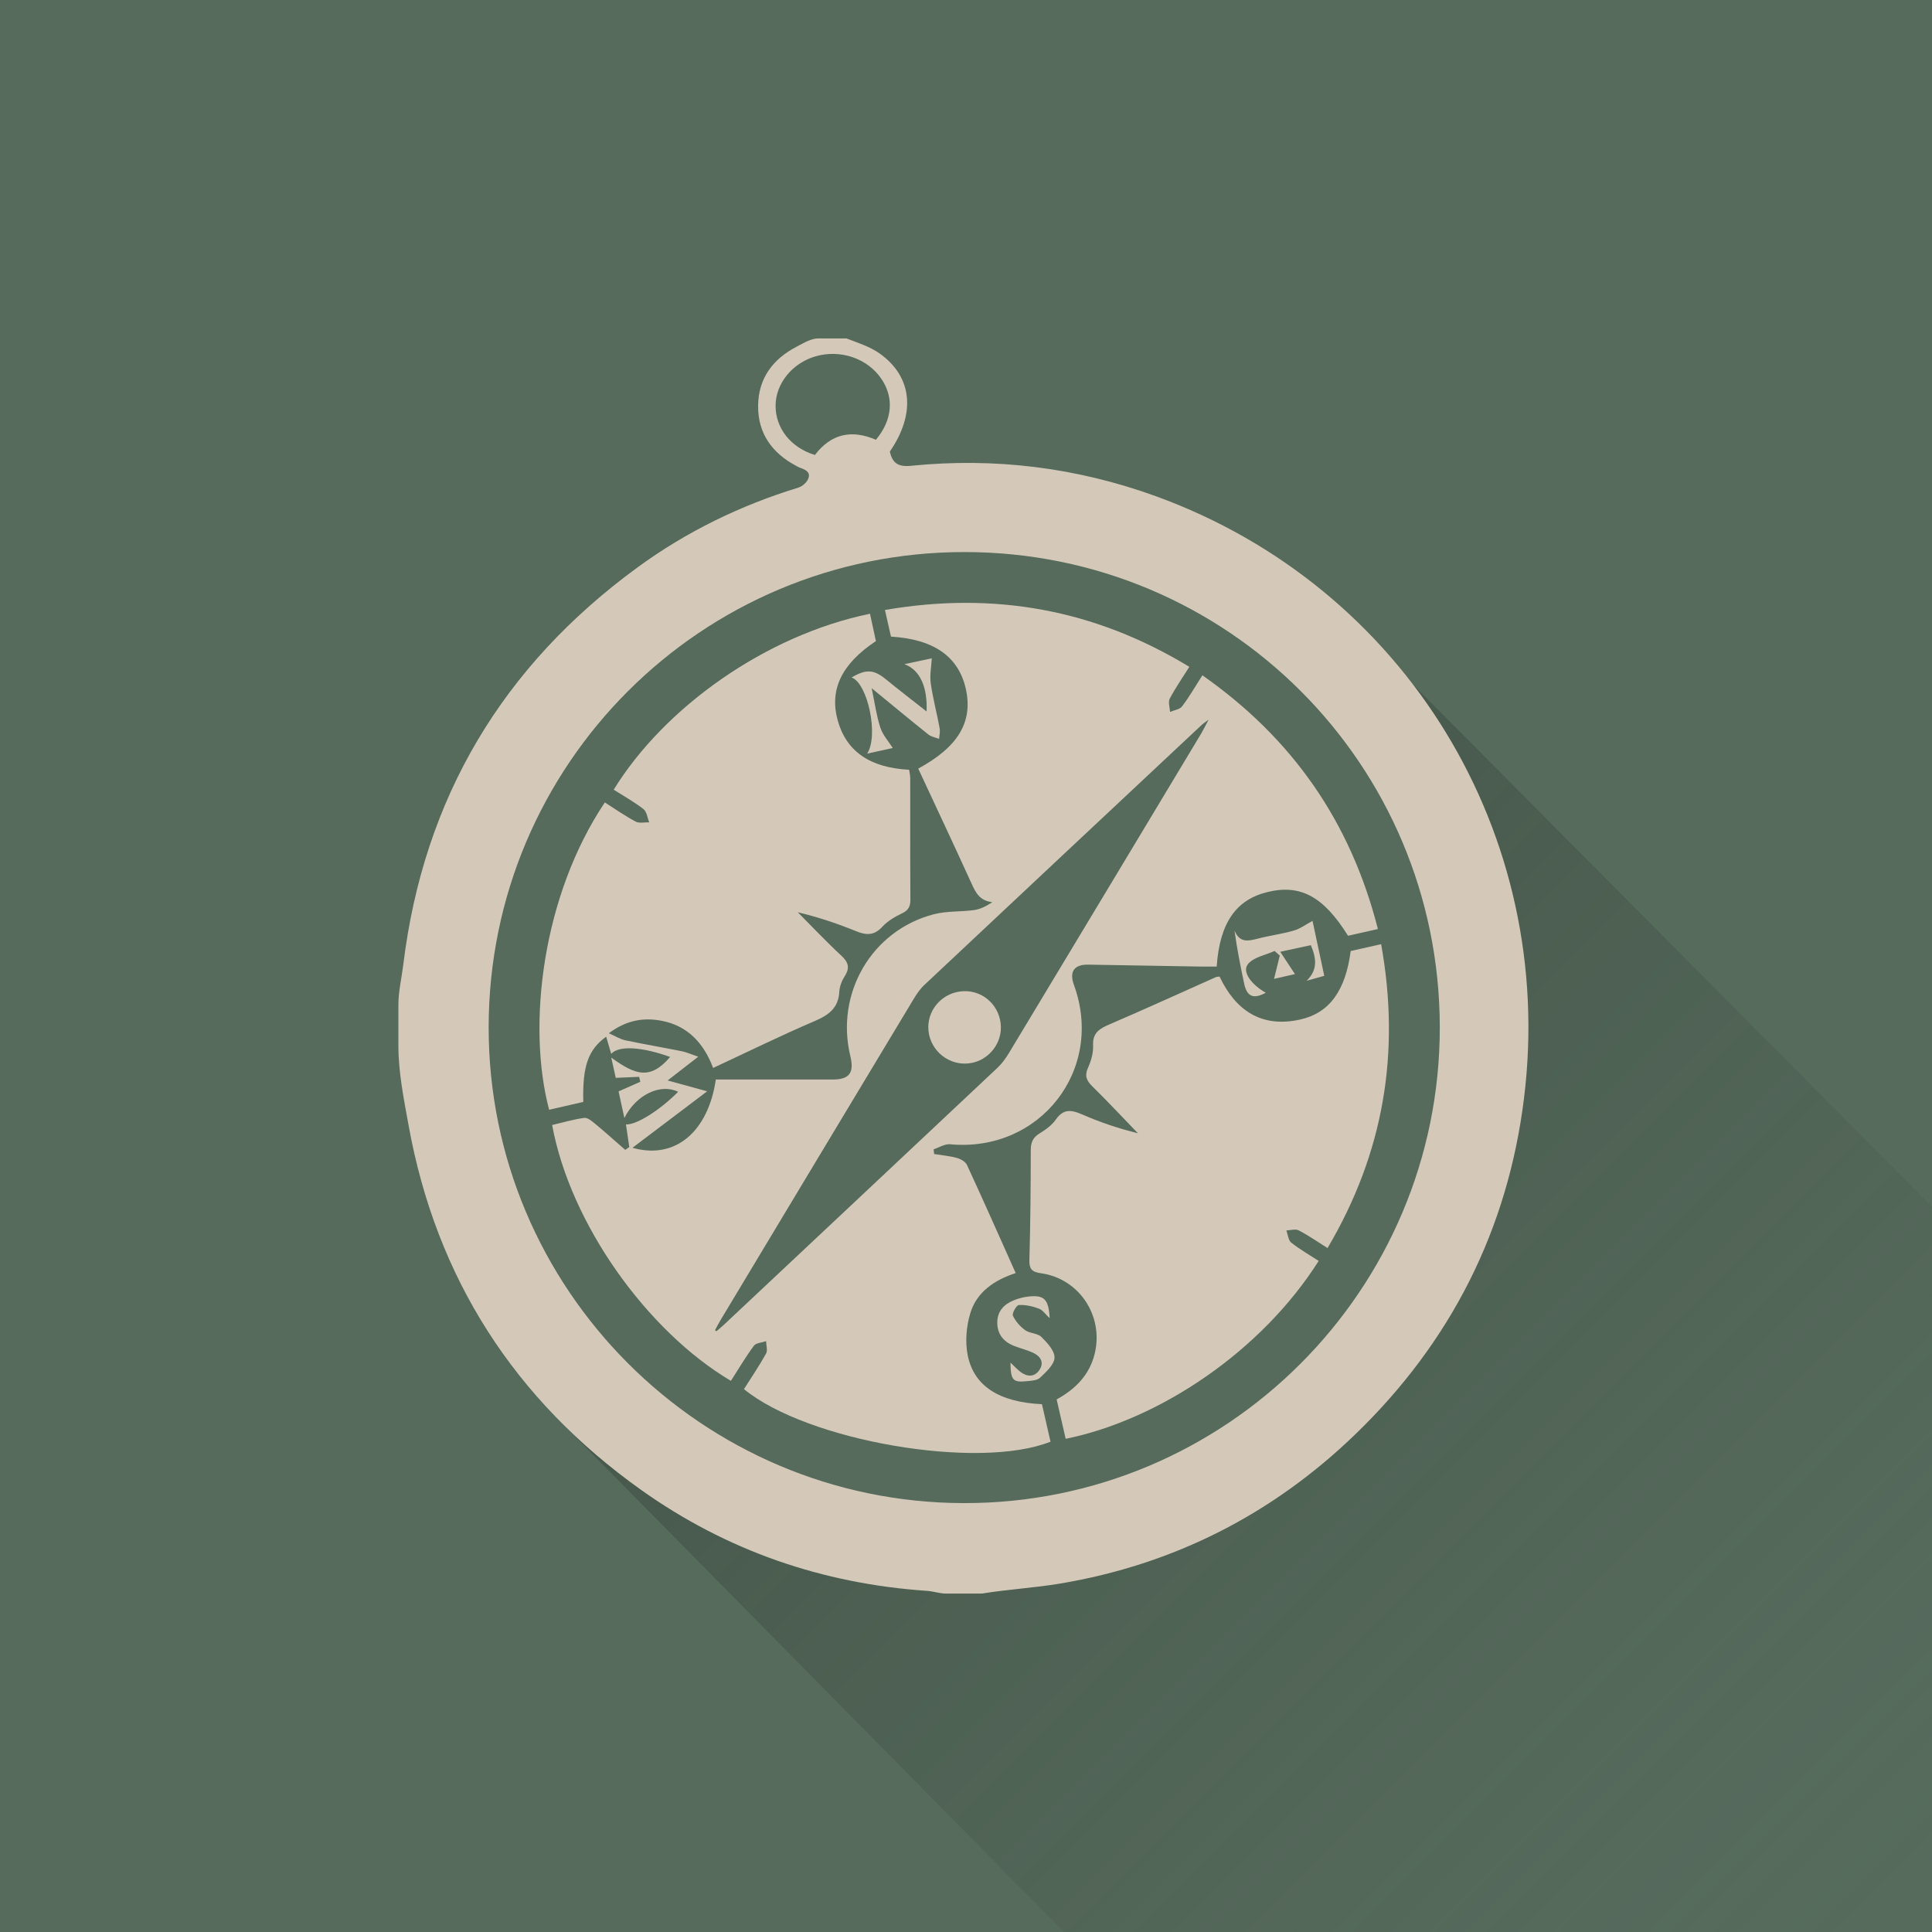
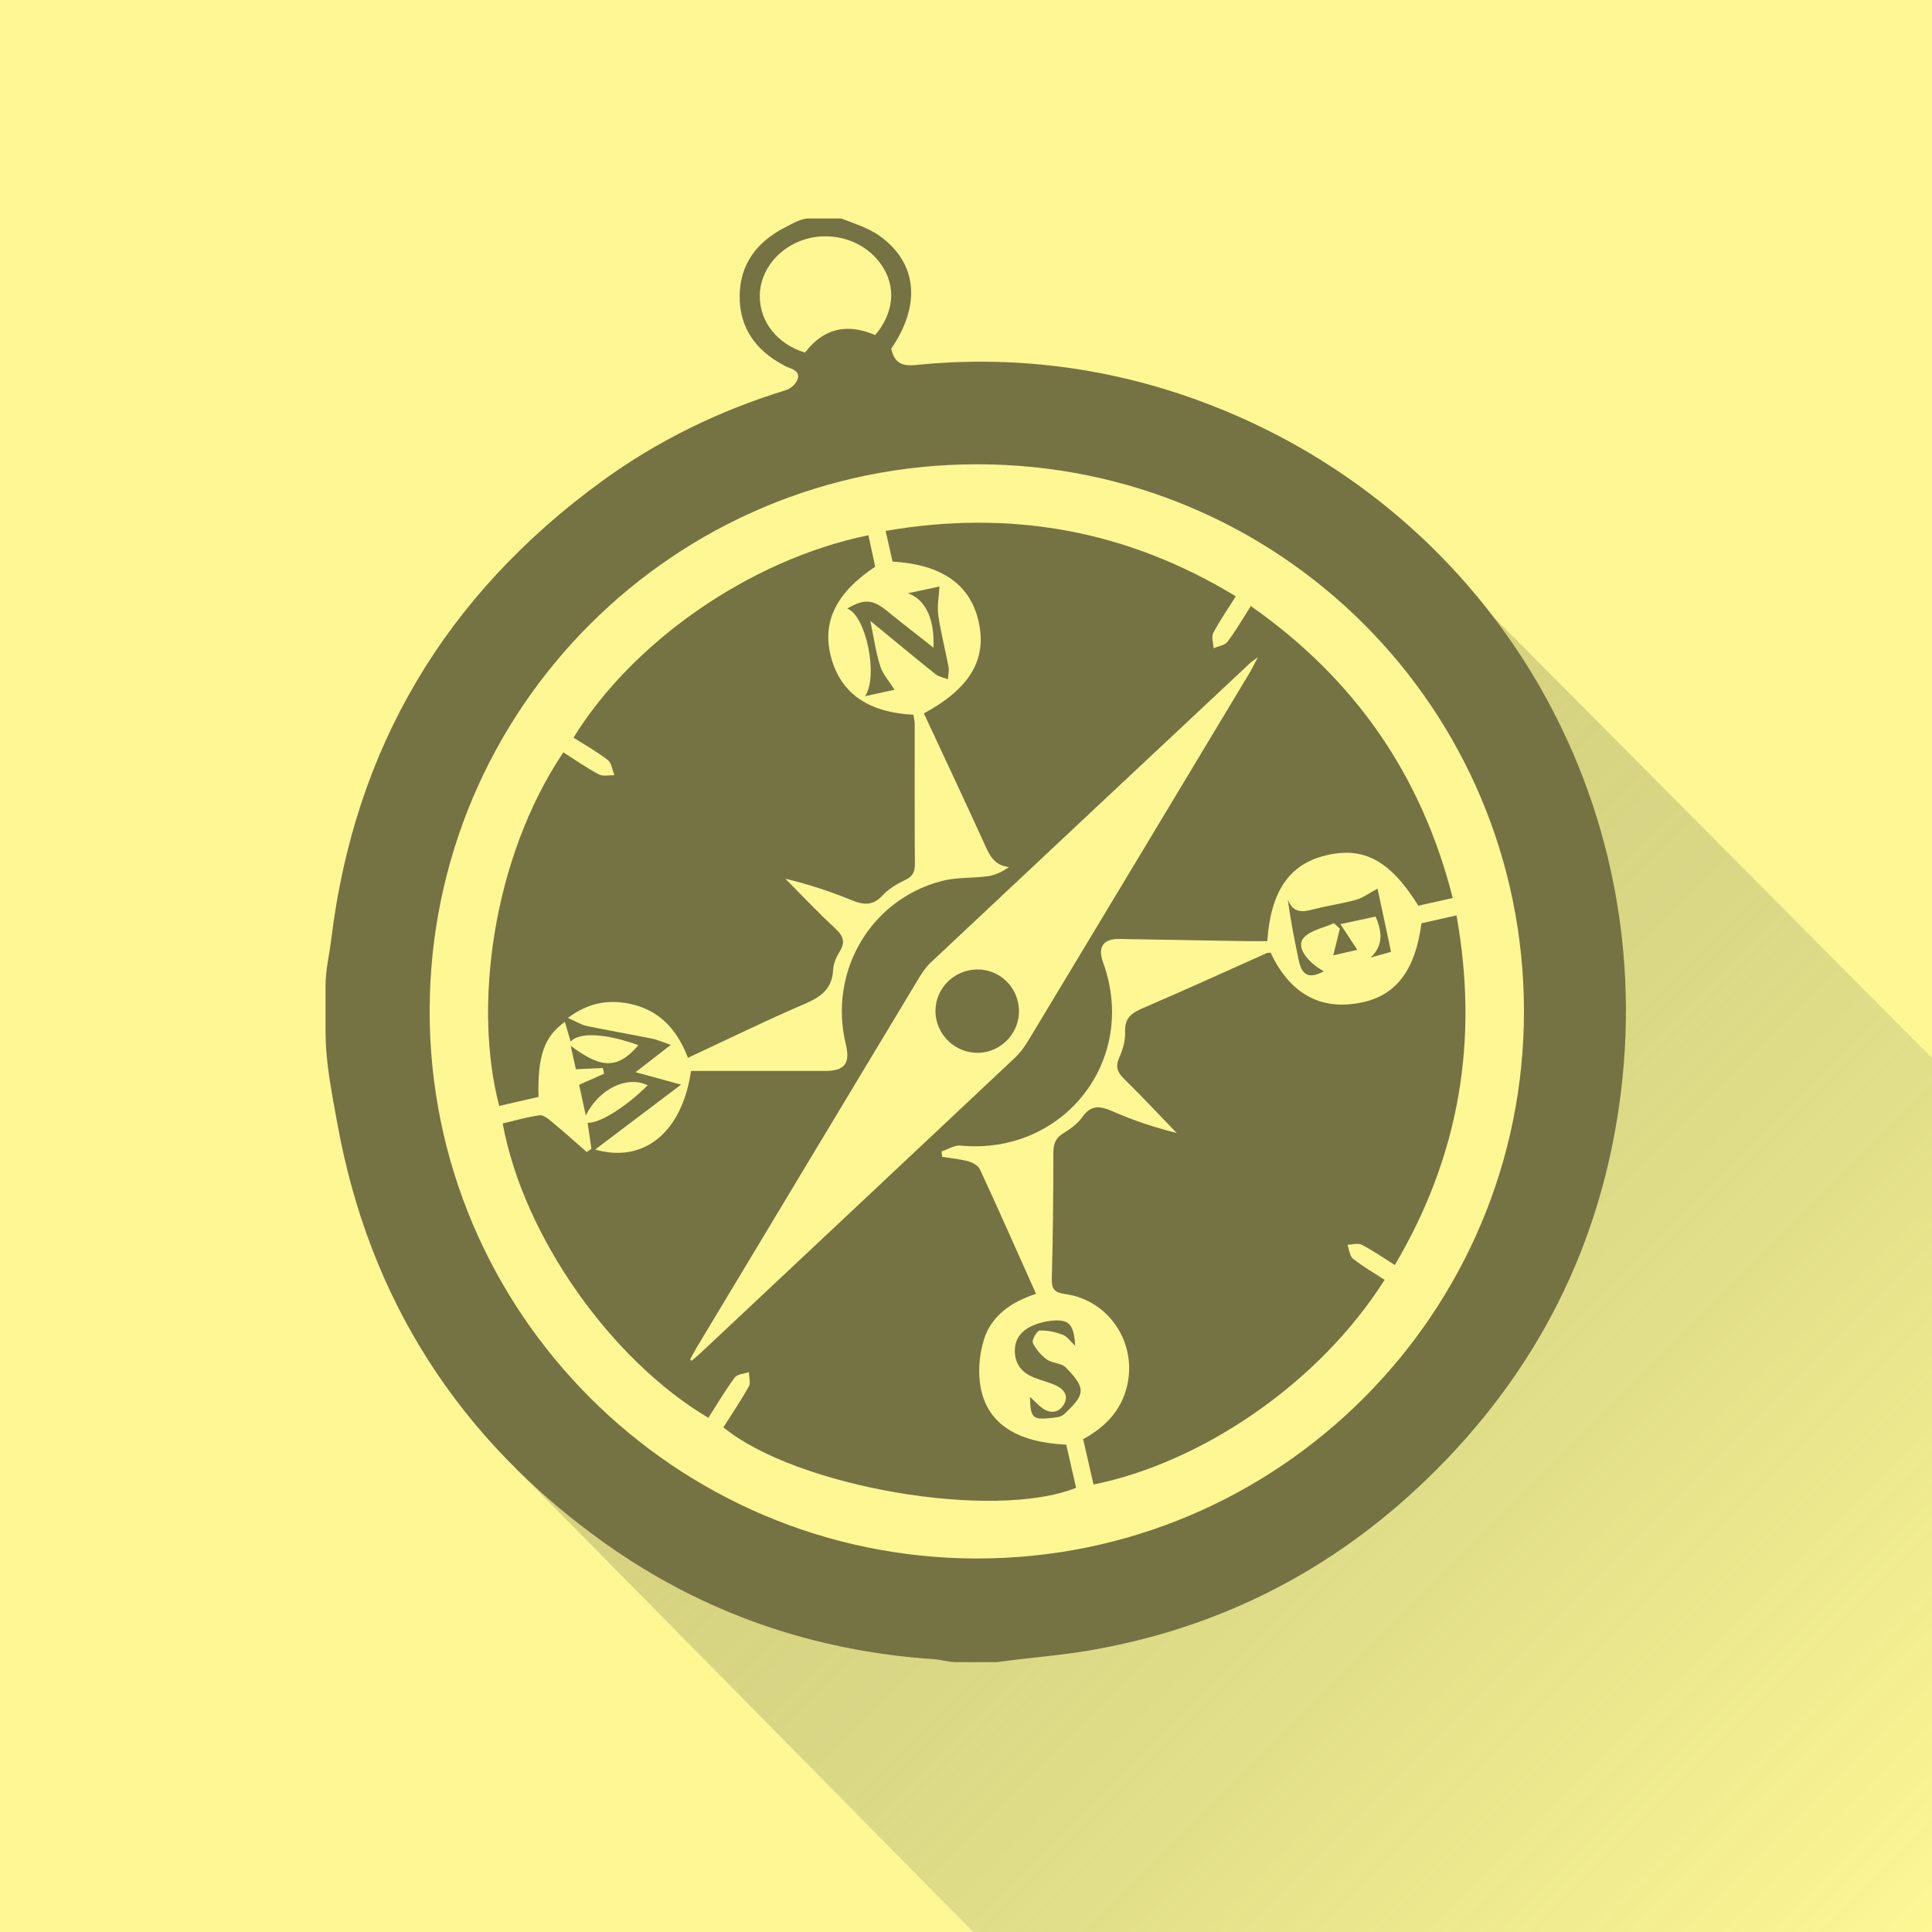
<svg xmlns="http://www.w3.org/2000/svg" version="1.1" id="Layer_1" x="0px" y="0px" width="451px" height="451px" viewBox="0 0 451 451" enable-background="new 0 0 451 451" xml:space="preserve">
-   <rect fill-rule="evenodd" clip-rule="evenodd" fill="#566B5C" width="451" height="451" />
-   <path fill-rule="evenodd" clip-rule="evenodd" fill="none" d="M235.215,233.76c-5.774-2.5-10.54-1.326-14.241,3.552  c-5.637-1.724-9.2-6.249-9.18-11.528c0.019-5.124,3.831-9.86,9.236-11.475c5.863-1.752,12.271,0.436,15.517,5.297  C239.483,224.002,239.054,229.17,235.215,233.76z" />
-   <linearGradient id="SVGID_1_" gradientUnits="userSpaceOnUse" x1="442.873" y1="459.127" x2="223.997" y2="240.251">
+   <rect fill-rule="evenodd" clip-rule="evenodd" fill="#FEF794" width="451" height="451" />
+   <path fill-rule="evenodd" clip-rule="evenodd" fill="none" d="M239.678,229.057c-6.644-2.876-12.126-1.525-16.385,4.087  c-6.485-1.983-10.585-7.19-10.562-13.263c0.021-5.896,4.408-11.345,10.626-13.203c6.745-2.016,14.117,0.501,17.853,6.095  C244.589,217.83,244.094,223.776,239.678,229.057z" />
+   <linearGradient id="SVGID_1_" gradientUnits="userSpaceOnUse" x1="446.22" y1="455.78" x2="226.868" y2="236.429">
    <stop offset="0" style="stop-color:#566B5C;stop-opacity:0" />
-     <stop offset="0.047" style="stop-color:#536759;stop-opacity:0.047" />
-     <stop offset="0.395" style="stop-color:#405045;stop-opacity:0.395" />
-     <stop offset="0.72" style="stop-color:#354239;stop-opacity:0.72" />
-     <stop offset="1" style="stop-color:#313D35" />
+     <stop offset="0.222" style="stop-color:#5B6E5C;stop-opacity:0.222" />
+     <stop offset="0.469" style="stop-color:#68775C;stop-opacity:0.469" />
+     <stop offset="0.727" style="stop-color:#7E855C;stop-opacity:0.727" />
+     <stop offset="0.991" style="stop-color:#9D995C;stop-opacity:0.991" />
+     <stop offset="1" style="stop-color:#9E9A5C" />
  </linearGradient>
-   <polygon opacity="0.4" fill-rule="evenodd" clip-rule="evenodd" fill="url(#SVGID_1_)" points="248.37,451 131.598,332.65   319.18,149.057 451,281.701 451,451 " />
-   <path fill-rule="evenodd" clip-rule="evenodd" fill="none" d="M281.174,155.311c-21.609,20.25-43.229,40.49-64.81,60.77  c-0.99,0.93-1.79,2.12-2.5,3.3c-15.01,24.919-29.99,49.849-44.98,74.79c-0.49,0.8-0.91,1.64-1.36,2.47  c0.11,0.08,0.22,0.16,0.33,0.25c0.58-0.5,1.17-0.98,1.73-1.5c21.3-20,42.61-39.99,63.89-60.01c1.061-1,1.949-2.25,2.709-3.51  c14.971-24.83,29.9-49.67,44.841-74.52c0.479-0.8,0.89-1.65,1.71-3.22C281.744,154.871,281.434,155.061,281.174,155.311z   M226.134,234.41c-4.8,0.16-8.82-3.719-8.82-8.509c0.01-4.53,3.7-8.26,8.31-8.4c4.68-0.14,8.54,3.6,8.629,8.35  C234.344,230.381,230.665,234.252,226.134,234.41z" />
-   <circle fill-rule="evenodd" clip-rule="evenodd" fill="#566B5C" cx="225.129" cy="240.511" r="128.477" />
+   <polygon opacity="0.4" fill-rule="evenodd" clip-rule="evenodd" fill="url(#SVGID_1_)" points="228.123,451.95 120.462,342.834   336.309,131.603 451,246.99 451,451 " />
+   <path fill-rule="evenodd" clip-rule="evenodd" fill="none" d="M292.555,138.799c-24.862,23.298-49.736,46.585-74.566,69.918  c-1.139,1.07-2.059,2.439-2.876,3.797c-17.27,28.67-34.504,57.353-51.751,86.048c-0.563,0.92-1.046,1.886-1.564,2.841  c0.126,0.093,0.253,0.185,0.38,0.288c0.667-0.575,1.346-1.128,1.99-1.726c24.506-23.011,49.024-46.011,73.509-69.044  c1.22-1.15,2.242-2.589,3.116-4.038c17.225-28.568,34.401-57.147,51.591-85.738c0.552-0.92,1.023-1.898,1.968-3.705  C293.211,138.292,292.854,138.511,292.555,138.799z M229.23,229.806c-5.522,0.184-10.148-4.278-10.148-9.79  c0.012-5.212,4.257-9.504,9.561-9.665c5.384-0.161,9.826,4.142,9.929,9.606C238.675,225.17,234.441,229.623,229.23,229.806z" />
+   <circle fill-rule="evenodd" clip-rule="evenodd" fill="#FEF794" cx="228.074" cy="236.824" r="147.818" />
  <g>
    <g>
-       <path fill="#D4C9B9" d="M269.86,115.851c-18.479-6.71-37.601-9.09-57.17-7.12c-3.03,0.31-4.37-0.62-4.97-3.32    c6.1-8.86,5.3-17.455-2.41-22.915c-2.28-1.61-5.14-2.496-7.73-3.496h-6.57c-1.64,0-3.35,1.046-4.91,1.855    c-5.65,2.9-9.08,7.433-9.13,13.883c-0.05,6.44,3.28,11.042,8.91,14.021c0.27,0.15,0.52,0.301,0.8,0.401    c1.26,0.45,2.66,1,1.98,2.63c-0.36,0.87-1.39,1.761-2.31,2.041c-13.49,4.14-26.03,10.23-37.42,18.54    c-31.58,23.03-50.035,53.91-54.785,92.79c-0.381,3.13-1.146,6.271-1.146,9.399v9.551c0,6.189,1.265,12.439,2.375,18.56    c6.46,35.729,24.757,64.1,54.248,85.1c19.94,14.2,42.369,21.944,66.809,23.595c1.47,0.1,2.949,0.635,4.418,0.635h8.35    c6.101-1,12.24-1.324,18.301-2.344c26.52-4.451,49.52-16.158,68.84-34.799c22.3-21.52,35.64-47.748,39.43-78.567    C363.351,194.72,328.021,136.981,269.86,115.851z M181.05,94.691c0.02-5.13,3.83-9.86,9.23-11.48c5.87-1.75,12.27,0.44,15.52,5.3    c2.94,4.4,2.51,9.56-1.33,14.15c-5.78-2.5-10.54-1.32-14.24,3.55C184.59,104.491,181.03,99.961,181.05,94.691z M224.98,350.881    c-61.21-0.12-110.97-49.98-110.91-111.119c0.07-61.32,49.69-110.88,111.04-110.891c61.38-0.02,110.91,49.46,110.99,110.871    C336.181,301.101,286.28,351.001,224.98,350.881z" />
+       <path fill="#757244" d="M279.538,93.398c-21.261-7.72-43.261-10.458-65.776-8.191c-3.486,0.356-5.028-0.713-5.719-3.82    c7.019-10.194,6.098-20.083-2.773-26.365c-2.623-1.853-5.913-2.872-8.894-4.022h-7.559c-1.887,0-3.854,1.203-5.649,2.135    c-6.5,3.337-10.447,8.552-10.504,15.973c-0.057,7.41,3.773,12.704,10.251,16.132c0.311,0.172,0.599,0.346,0.92,0.461    c1.45,0.518,3.061,1.15,2.278,3.025c-0.414,1.001-1.599,2.026-2.658,2.348c-15.521,4.764-29.948,11.77-43.053,21.331    c-36.334,26.498-57.593,62.026-63.059,106.759C76.907,222.766,76,226.378,76,229.979v10.988c0,7.121,1.482,14.312,2.759,21.354    c7.433,41.108,28.498,73.749,62.427,97.91c22.941,16.338,48.754,25.194,76.873,27.093c1.691,0.115,3.399,0.677,5.09,0.677h9.608    c7.019-1,14.082-1.47,21.055-2.643c30.512-5.121,56.975-18.564,79.203-40.01c25.657-24.76,41.005-54.924,45.365-90.383    C387.103,184.126,346.454,117.71,279.538,93.398z M177.359,69.054c0.023-5.903,4.407-11.345,10.62-13.208    c6.754-2.013,14.117,0.506,17.856,6.098c3.382,5.062,2.887,11-1.53,16.28c-6.65-2.876-12.127-1.519-16.384,4.084    C181.432,80.329,177.336,75.117,177.359,69.054z M227.902,363.81c-70.424-0.139-127.675-57.505-127.606-127.847    c0.081-70.552,57.17-127.573,127.756-127.584c70.62-0.023,127.606,56.906,127.698,127.561    C355.842,306.535,298.43,363.947,227.902,363.81z" />
      <g>
-         <path fill-rule="evenodd" clip-rule="evenodd" fill="#D4C9B9" d="M280.681,157.641c-1.69,2.64-3.07,5.06-4.74,7.25     c-0.55,0.73-1.859,0.88-2.81,1.3c-0.05-1.05-0.49-2.29-0.07-3.1c1.32-2.51,2.96-4.86,4.57-7.43     c-22.141-13.45-45.631-17.64-71.051-13.27c0.53,2.36,0.98,4.34,1.41,6.22c10.06,0.6,15.81,4.7,17.48,12.25     c1.68,7.66-1.79,13.5-11.12,18.56c4.14,8.89,8.32,17.77,12.39,26.71c0.99,2.16,1.91,4.16,4.9,4.46     c-1.37,0.93-2.76,1.64-4.22,1.85c-3.13,0.44-6.41,0.19-9.43,0.98c-14.52,3.77-23.05,18.484-19.48,33.155     c0.93,3.85-0.23,5.424-4.14,5.424H167.1c-1.75,12-9.32,18.814-19.46,15.935c5.86-4.43,11.26-8.526,17.44-13.187     c-3.58-0.971-6.22-1.708-9.23-2.528c2.41-1.87,4.48-3.479,7.15-5.549c-1.76-0.59-2.79-1.07-3.88-1.28     c-4.38-0.88-8.78-1.629-13.16-2.549c-1.18-0.25-2.27-0.951-3.84-1.641c4.17-3.119,8.18-3.699,12.28-2.92     c6.06,1.141,9.85,5.141,12.07,11.02c8.05-3.75,15.8-7.559,23.71-10.949c3.3-1.41,5.55-3.051,5.75-6.881     c0.06-1.229,0.6-2.56,1.28-3.629c1.25-1.971,0.81-3.261-0.86-4.801c-3.49-3.23-6.76-6.71-10.12-10.09     c4.73,1.14,9.15,2.6,13.45,4.36c2.44,1.01,4.32,1.18,6.3-0.98c1.23-1.35,2.97-2.35,4.66-3.16c1.5-0.73,1.89-1.66,1.88-3.24     c-0.07-9.45-0.03-18.9-0.04-28.34c-0.01-0.65-0.18-1.3-0.26-1.9c-9.17-0.47-14.68-4.32-16.67-11.54     c-1.97-7.15,0.89-13.16,8.92-18.5c-0.43-2.01-0.89-4.11-1.38-6.38c-24.36,5-48.02,21.88-59.83,41.07     c2.33,1.48,4.77,2.84,6.95,4.53c0.78,0.61,0.91,2.04,1.34,3.09c-1.07-0.03-2.32,0.28-3.16-0.17c-2.5-1.33-4.83-2.97-7.2-4.47     c-14.54,21.69-18.25,51.94-13,71.739c2.67-0.609,5.35-1.229,7.97-1.83c-0.21-8.34,1.13-12.18,5.34-15.229     c0.39,1.318,0.77,2.59,1.18,4c1.81-2,7.2-1.621,13.75,0.729c-4.6,5.41-8.08,4.271-13.74,0.15c0.47,2.1,0.85,3.83,1.05,4.73     c2.13-0.09,3.79-0.17,5.46-0.24c0.09,0.391,0.18,0.779,0.27,1.16c-1.61,0.711-3.21,1.42-5.07,2.24     c0.09,0.43,0.32,1.49,0.55,2.539c0.24,1.08,0.47,2.16,0.8,3.67c2.77-5.51,8.5-8.119,12.55-6.109c-4.28,4.33-9.89,7.83-12.18,7.6     c0.26,1.771,0.52,3.53,0.78,5.3c-0.32,0.21-0.64,0.431-0.95,0.65c-2.34-2.04-4.65-4.12-7.04-6.101     c-0.74-0.609-1.76-1.47-2.54-1.359c-2.53,0.34-5,1.08-7.48,1.66c4.24,23.08,22.17,48.13,41.73,59.72     c1.76-2.74,3.42-5.561,5.36-8.19c0.51-0.68,1.88-0.729,2.85-1.08c0.03,0.971,0.41,2.15,0.01,2.881     c-1.59,2.859-3.43,5.569-5.17,8.319c14.76,12.13,54.72,19,71.56,12.271c-0.67-2.931-1.35-5.88-2-8.75     c-9.891-0.46-15.87-4.16-17.33-11.41c-0.63-3.15-0.33-6.79,0.62-9.88c1.51-4.931,5.63-7.7,10.58-9.32     c-3.85-8.6-7.54-16.95-11.37-25.229c-0.35-0.771-1.47-1.41-2.37-1.65c-1.72-0.47-3.53-0.62-5.3-0.91     c-0.04-0.37-0.08-0.74-0.12-1.1c1.28-0.42,2.61-1.29,3.83-1.181c21.01,1.98,36.151-17.438,28.92-37.209     c-1.12-3.07,0.05-4.77,3.311-4.72c8.55,0.14,17.1,0.3,25.649,0.44c1.46,0.03,2.931,0.01,4.37,0.01     c0.7-10.16,4.48-15.61,11.87-17.4c7.68-1.87,13.07,1.03,18.79,10.21c2.21-0.49,4.48-1.01,6.97-1.57     C315.28,191.821,301.671,172.341,280.681,157.641z M280.411,171.221c-14.94,24.85-29.87,49.69-44.841,74.521     c-0.76,1.26-1.65,2.51-2.711,3.51c-21.279,20.019-42.589,40.009-63.889,60.009c-0.56,0.52-1.15,1-1.73,1.5     c-0.11-0.09-0.22-0.17-0.33-0.25c0.45-0.83,0.87-1.67,1.36-2.47c14.99-24.94,29.97-49.87,44.98-74.789     c0.71-1.181,1.51-2.371,2.5-3.301c21.58-20.28,43.201-40.52,64.811-60.77c0.26-0.25,0.57-0.44,1.561-1.18     C281.301,169.571,280.891,170.421,280.411,171.221z" />
+         <path fill-rule="evenodd" clip-rule="evenodd" fill="#757244" d="M291.987,141.479c-1.944,3.038-3.532,5.822-5.454,8.341     c-0.632,0.84-2.139,1.013-3.232,1.496c-0.057-1.208-0.563-2.635-0.081-3.567c1.52-2.888,3.406-5.591,5.259-8.548     c-25.474-15.475-52.5-20.296-81.747-15.268c0.61,2.715,1.127,4.994,1.623,7.156c11.574,0.69,18.19,5.407,20.111,14.094     c1.933,8.812-2.06,15.532-12.794,21.354c4.764,10.228,9.573,20.445,14.255,30.731c1.139,2.485,2.198,4.786,5.638,5.131     c-1.576,1.069-3.176,1.887-4.855,2.128c-3.602,0.506-7.375,0.219-10.85,1.127c-16.706,4.338-26.52,21.245-22.413,38.125     c1.07,4.429-0.265,6.219-4.763,6.219h-31.375c-2.013,14-10.723,21.668-22.389,18.354c6.742-5.097,12.955-9.799,20.065-15.16     c-4.119-1.117-7.156-1.96-10.619-2.903c2.773-2.152,5.154-4,8.226-6.382c-2.024-0.679-3.209-1.229-4.464-1.472     c-5.039-1.012-10.102-1.874-15.141-2.933c-1.358-0.287-2.612-1.093-4.418-1.887c4.798-3.588,9.412-4.256,14.129-3.359     c6.972,1.312,11.333,5.915,13.887,12.679c9.262-4.314,18.178-8.696,27.279-12.598c3.796-1.622,6.385-3.51,6.616-7.917     c0.069-1.414,0.69-2.944,1.473-4.175c1.438-2.268,0.932-3.752-0.99-5.523c-4.015-3.716-7.777-7.72-11.644-11.609     c5.442,1.312,10.528,2.992,15.475,5.016c2.807,1.163,4.97,1.358,7.248-1.127c1.416-1.553,3.417-2.703,5.362-3.635     c1.726-0.84,2.174-1.91,2.163-3.728c-0.08-10.872-0.034-21.745-0.046-32.606c-0.011-0.748-0.207-1.496-0.299-2.186     c-10.55-0.541-16.89-4.971-19.18-13.277c-2.267-8.226,1.024-15.141,10.263-21.285c-0.495-2.313-1.024-4.729-1.588-7.341     c-28.027,5.752-55.249,25.174-68.837,47.253c2.681,1.703,5.488,3.267,7.997,5.211c0.897,0.703,1.047,2.347,1.542,3.556     c-1.231-0.035-2.669,0.322-3.636-0.196c-2.876-1.53-5.557-3.417-8.284-5.143c-16.729,24.955-20.997,59.759-14.957,82.538     c3.072-0.701,6.155-1.414,9.169-2.105c-0.241-9.595,1.3-14.013,6.144-17.521c0.449,1.517,0.886,2.979,1.358,4.602     c2.083-2.301,8.284-1.864,15.82,0.839c-5.292,6.225-9.296,4.914-15.808,0.173c0.54,2.416,0.978,4.406,1.208,5.442     c2.451-0.104,4.361-0.195,6.282-0.276c0.103,0.449,0.207,0.896,0.311,1.335c-1.852,0.818-3.693,1.634-5.833,2.577     c0.104,0.495,0.368,1.715,0.632,2.922c0.276,1.242,0.541,2.485,0.92,4.222c3.187-6.339,9.78-9.341,14.439-7.028     c-4.924,4.981-11.379,9.009-14.014,8.743c0.299,2.037,0.598,4.062,0.898,6.098c-0.369,0.241-0.737,0.495-1.093,0.748     c-2.692-2.347-5.35-4.74-8.1-7.019c-0.851-0.701-2.024-1.691-2.922-1.564c-2.911,0.392-5.752,1.243-8.606,1.91     c4.878,26.555,25.507,55.376,48.012,68.71c2.025-3.152,3.935-6.397,6.167-9.423c0.587-0.782,2.164-0.84,3.279-1.243     c0.035,1.117,0.472,2.475,0.012,3.314c-1.83,3.29-3.947,6.408-5.948,9.572c16.981,13.955,62.957,21.859,82.332,14.117     c-0.771-3.372-1.553-6.765-2.301-10.067c-11.38-0.529-18.259-4.786-19.939-13.128c-0.725-3.624-0.379-7.812,0.713-11.367     c1.738-5.673,6.478-8.859,12.172-10.723c-4.43-9.895-8.674-19.502-13.081-29.027c-0.402-0.887-1.691-1.623-2.727-1.899     c-1.979-0.54-4.062-0.714-6.098-1.047c-0.046-0.426-0.092-0.852-0.138-1.266c1.473-0.482,3.003-1.484,4.406-1.358     c24.173,2.279,41.593-20.063,33.274-42.811c-1.289-3.532,0.058-5.488,3.809-5.43c9.837,0.16,19.674,0.345,29.511,0.506     c1.68,0.035,3.372,0.012,5.028,0.012c0.806-11.69,5.155-17.96,13.657-20.02c8.836-2.151,15.038,1.185,21.618,11.747     c2.543-0.564,5.155-1.163,8.02-1.807C331.796,180.805,316.138,158.393,291.987,141.479z M291.678,157.104     c-17.189,28.591-34.367,57.17-51.592,85.739c-0.874,1.45-1.898,2.888-3.119,4.038c-24.482,23.032-49,46.032-73.506,69.043     c-0.645,0.598-1.323,1.15-1.991,1.726c-0.126-0.104-0.253-0.195-0.379-0.288c0.518-0.954,1.001-1.921,1.564-2.841     c17.247-28.695,34.482-57.378,51.751-86.048c0.817-1.358,1.738-2.729,2.876-3.798c24.829-23.333,49.704-46.62,74.567-69.918     c0.299-0.288,0.656-0.506,1.795-1.357C292.701,155.206,292.229,156.184,291.678,157.104z" />
      </g>
-       <path fill-rule="evenodd" clip-rule="evenodd" fill="#D4C9B9" d="M300.28,287.23c0.37,0.98,0.45,2.3,1.15,2.851    c2,1.59,4.25,2.859,6.4,4.26c-13.44,21.21-37.28,37.11-59.061,41.53c-0.68-2.95-1.359-5.92-2.109-9.19    c4.5-2.49,7.72-5.79,8.909-10.79c2.07-8.72-3.619-17.39-12.52-18.66c-2.11-0.3-2.811-0.91-2.75-3.12    c0.24-8.54,0.31-17.09,0.32-25.64c0.01-1.78,0.489-2.93,2.04-3.88c1.43-0.87,2.899-1.93,3.829-3.271    c1.771-2.52,3.601-2.27,6.08-1.189c4.16,1.82,8.471,3.28,13.07,4.42c-3.53-3.65-7-7.38-10.63-10.939    c-1.38-1.35-1.87-2.48-1.021-4.369c0.721-1.602,1.261-3.471,1.181-5.191c-0.15-3.039,1.59-3.969,3.95-4.98    c8.29-3.559,16.51-7.318,24.76-10.999c0.17-0.069,0.38-0.05,0.81-0.11c3.73,7.9,9.771,12.041,18.79,10.041    c6.88-1.521,10.63-6.781,11.82-16c2.18-0.49,4.46-1,7.11-1.6c4.56,25.329,0.6,48.76-12.511,70.939    c-2.37-1.48-4.47-2.96-6.729-4.13C302.411,286.82,301.251,287.201,300.28,287.23z" />
-       <path fill-rule="evenodd" clip-rule="evenodd" fill="#D4C9B9" d="M219.22,172.481c-0.84-0.33-1.83-0.48-2.5-1.02    c-4.25-3.39-8.43-6.86-13.24-10.81c0.76,3.65,1.14,6.52,2.03,9.22c0.54,1.68,1.85,3.1,2.89,4.74c-1.44,0.31-3.59,0.79-5.97,1.31    c2.76-4.28,0.08-16.49-3.64-17.77c3.46-2.03,5.19-1.88,8.07,0.47c3.05,2.5,6.19,4.9,9.44,7.46c0.23-5.67-1.51-9.72-5.18-11.04    c2.76-0.59,4.89-1.05,6.39-1.37c-0.1,2-0.51,3.96-0.24,5.83c0.5,3.53,1.43,6.99,2.08,10.5    C219.5,170.791,219.27,171.651,219.22,172.481z" />
-       <path fill-rule="evenodd" clip-rule="evenodd" fill="#D4C9B9" d="M305.011,228.951c2.63-2.57,2.29-5.2,0.99-8.32    c-2.15,0.47-4.221,0.91-7.15,1.55c1.36,2.05,2.36,3.57,3.44,5.209c-1.351,0.311-3.261,0.74-4.88,1.111    c0.46-1.861,0.899-3.641,1.34-5.431c-0.41-0.36-0.82-0.72-1.221-1.08c-2.119,0.97-4.859,1.43-6.199,3.05    c-1.45,1.75,0.71,4.76,4.14,6.7c-2.86,1.56-4.39,0.931-5.04-2.13c-0.85-4.02-1.66-8.06-2.25-12.38c1.2,2.92,3.22,2.46,5.43,1.88    c2.771-0.72,5.65-1.08,8.41-1.88c1.49-0.42,2.811-1.43,4.37-2.26c0.8,3.75,1.74,8.16,2.74,12.82    C307.69,228.201,306.351,228.571,305.011,228.951z" />
-       <path fill-rule="evenodd" clip-rule="evenodd" fill="#D4C9B9" d="M246.161,316.94c-0.051,1.61-1.971,3.32-3.37,4.67    c-0.67,0.65-2.03,0.7-3.102,0.811c-3.26,0.32-3.75-0.22-3.809-4.33c0.92,0.87,1.559,1.55,2.279,2.12    c1.57,1.22,3.28,1.31,4.44-0.36c1.24-1.78,0.311-3.26-1.46-4.08c-1.439-0.66-3-1.02-4.471-1.609    c-2.439-0.98-3.879-2.761-3.869-5.45c0.01-2.61,1.549-4.23,3.82-5.16c1.09-0.45,2.27-0.76,3.439-0.89    c3.7-0.41,4.72,0.59,4.98,5.05c-0.971-0.891-1.62-1.891-2.521-2.23c-1.479-0.55-3.13-0.93-4.681-0.84    c-0.549,0.03-1.639,1.93-1.389,2.48c0.59,1.3,1.68,2.529,2.859,3.39c1.08,0.78,2.88,0.69,3.78,1.57    C244.461,313.44,246.221,315.331,246.161,316.94z" />
+       <path fill-rule="evenodd" clip-rule="evenodd" fill="#757244" d="M314.537,290.577c0.426,1.128,0.519,2.646,1.324,3.279    c2.301,1.829,4.89,3.29,7.363,4.901c-15.463,24.402-42.892,42.696-67.951,47.782c-0.782-3.395-1.563-6.812-2.427-10.574    c5.178-2.865,8.882-6.661,10.25-12.414c2.382-10.032-4.164-20.008-14.404-21.47c-2.428-0.345-3.233-1.047-3.163-3.59    c0.276-9.825,0.355-19.662,0.368-29.499c0.011-2.048,0.562-3.371,2.347-4.464c1.646-1.001,3.336-2.221,4.406-3.763    c2.037-2.899,4.143-2.611,6.995-1.369c4.786,2.095,9.746,3.774,15.038,5.086c-4.062-4.2-8.054-8.491-12.23-12.587    c-1.588-1.553-2.151-2.854-1.174-5.026c0.829-1.843,1.45-3.993,1.358-5.973c-0.173-3.497,1.829-4.566,4.545-5.73    c9.538-4.095,18.995-8.42,28.486-12.655c0.196-0.08,0.438-0.057,0.932-0.127c4.292,9.09,11.241,13.854,21.619,11.553    c7.915-1.749,12.229-7.802,13.6-18.409c2.508-0.564,5.131-1.15,8.181-1.841c5.246,29.143,0.689,56.1-14.395,81.618    c-2.727-1.703-5.143-3.405-7.742-4.751C316.989,290.105,315.654,290.543,314.537,290.577z" />
+       <path fill-rule="evenodd" clip-rule="evenodd" fill="#757244" d="M221.275,158.554c-0.966-0.379-2.105-0.552-2.876-1.173    c-4.89-3.9-9.699-7.893-15.233-12.438c0.875,4.199,1.312,7.501,2.336,10.608c0.622,1.933,2.129,3.566,3.325,5.454    c-1.657,0.357-4.131,0.909-6.869,1.507c3.175-4.925,0.092-18.973-4.188-20.445c3.981-2.336,5.971-2.163,9.285,0.541    c3.509,2.876,7.122,5.638,10.861,8.583c0.265-6.523-1.738-11.183-5.96-12.702c3.176-0.679,5.626-1.208,7.352-1.576    c-0.115,2.301-0.587,4.556-0.276,6.708c0.575,4.061,1.646,8.042,2.393,12.081C221.597,156.609,221.332,157.599,221.275,158.554z" />
+       <path fill-rule="evenodd" clip-rule="evenodd" fill="#757244" d="M319.98,223.524c3.025-2.957,2.635-5.982,1.139-9.572    c-2.474,0.541-4.855,1.047-8.227,1.783c1.565,2.358,2.716,4.108,3.958,5.993c-1.554,0.357-3.751,0.852-5.614,1.279    c0.529-2.142,1.035-4.189,1.542-6.248c-0.473-0.414-0.944-0.829-1.405-1.243c-2.438,1.116-5.591,1.646-7.132,3.509    c-1.669,2.014,0.816,5.477,4.763,7.709c-3.291,1.795-5.051,1.071-5.799-2.45c-0.978-4.626-1.91-9.273-2.589-14.244    c1.381,3.359,3.705,2.83,6.247,2.163c3.188-0.829,6.501-1.243,9.677-2.163c1.714-0.484,3.233-1.646,5.027-2.601    c0.921,4.314,2.003,9.388,3.153,14.75C323.063,222.662,321.521,223.088,319.98,223.524z" />
+       <path fill-rule="evenodd" clip-rule="evenodd" fill="#757244" d="M252.271,324.76c-0.059,1.853-2.268,3.819-3.878,5.373    c-0.771,0.748-2.336,0.805-3.568,0.932c-3.75,0.369-4.314-0.252-4.382-4.981c1.059,1.001,1.793,1.783,2.623,2.439    c1.807,1.403,3.773,1.507,5.108-0.415c1.427-2.048,0.357-3.75-1.68-4.694c-1.656-0.759-3.451-1.173-5.144-1.852    c-2.807-1.128-4.463-3.176-4.451-6.271c0.011-3.003,1.781-4.867,4.395-5.937c1.254-0.519,2.611-0.874,3.957-1.024    c4.258-0.472,5.431,0.679,5.73,5.811c-1.116-1.024-1.863-2.176-2.899-2.566c-1.702-0.633-3.602-1.069-5.386-0.966    c-0.631,0.034-1.885,2.22-1.598,2.854c0.679,1.495,1.933,2.91,3.29,3.899c1.242,0.898,3.313,0.795,4.35,1.808    C250.315,320.732,252.34,322.908,252.271,324.76z" />
    </g>
-     <path fill-rule="evenodd" clip-rule="evenodd" fill="#D4C9B9" d="M233.643,239.719c0.086,4.535-3.587,8.404-8.126,8.561   c-4.797,0.164-8.82-3.717-8.815-8.504c0.005-4.535,3.695-8.268,8.312-8.402C229.69,231.236,233.555,234.973,233.643,239.719z" />
+     <path fill-rule="evenodd" clip-rule="evenodd" fill="#757244" d="M237.868,235.913c0.099,5.218-4.128,9.669-9.35,9.849   c-5.519,0.189-10.148-4.275-10.143-9.783c0.006-5.219,4.251-9.513,9.563-9.668C233.32,226.153,237.768,230.452,237.868,235.913z" />
  </g>
</svg>
